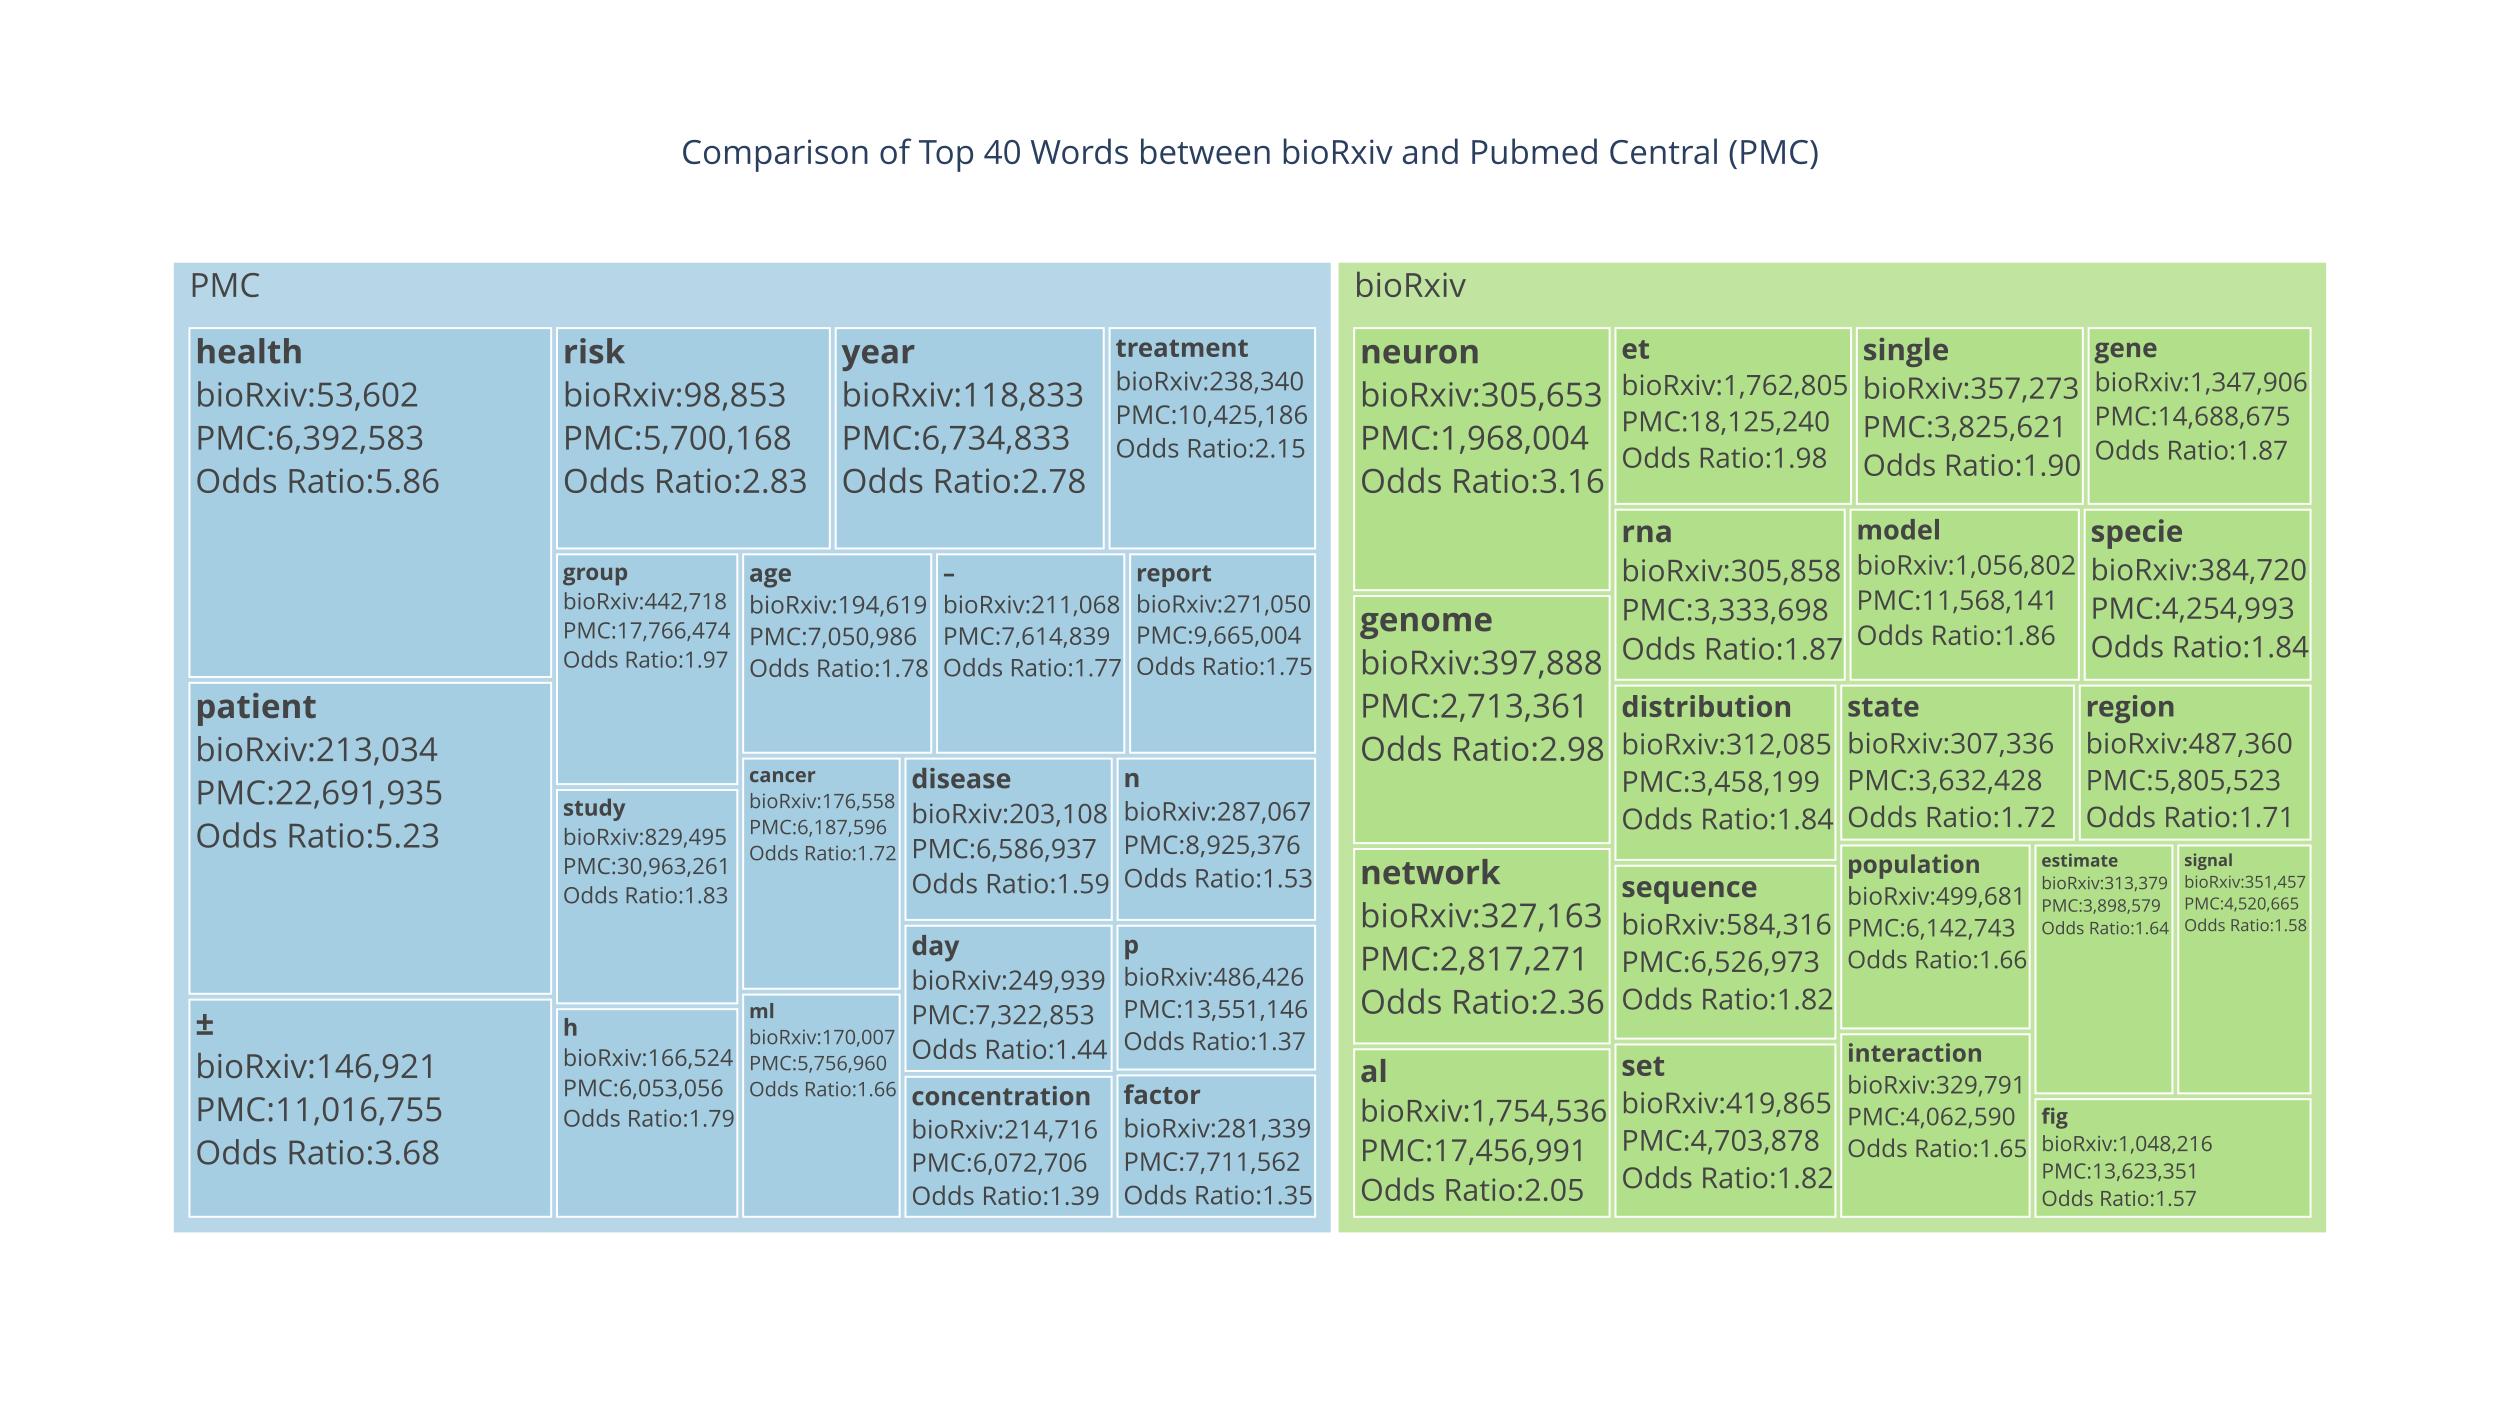
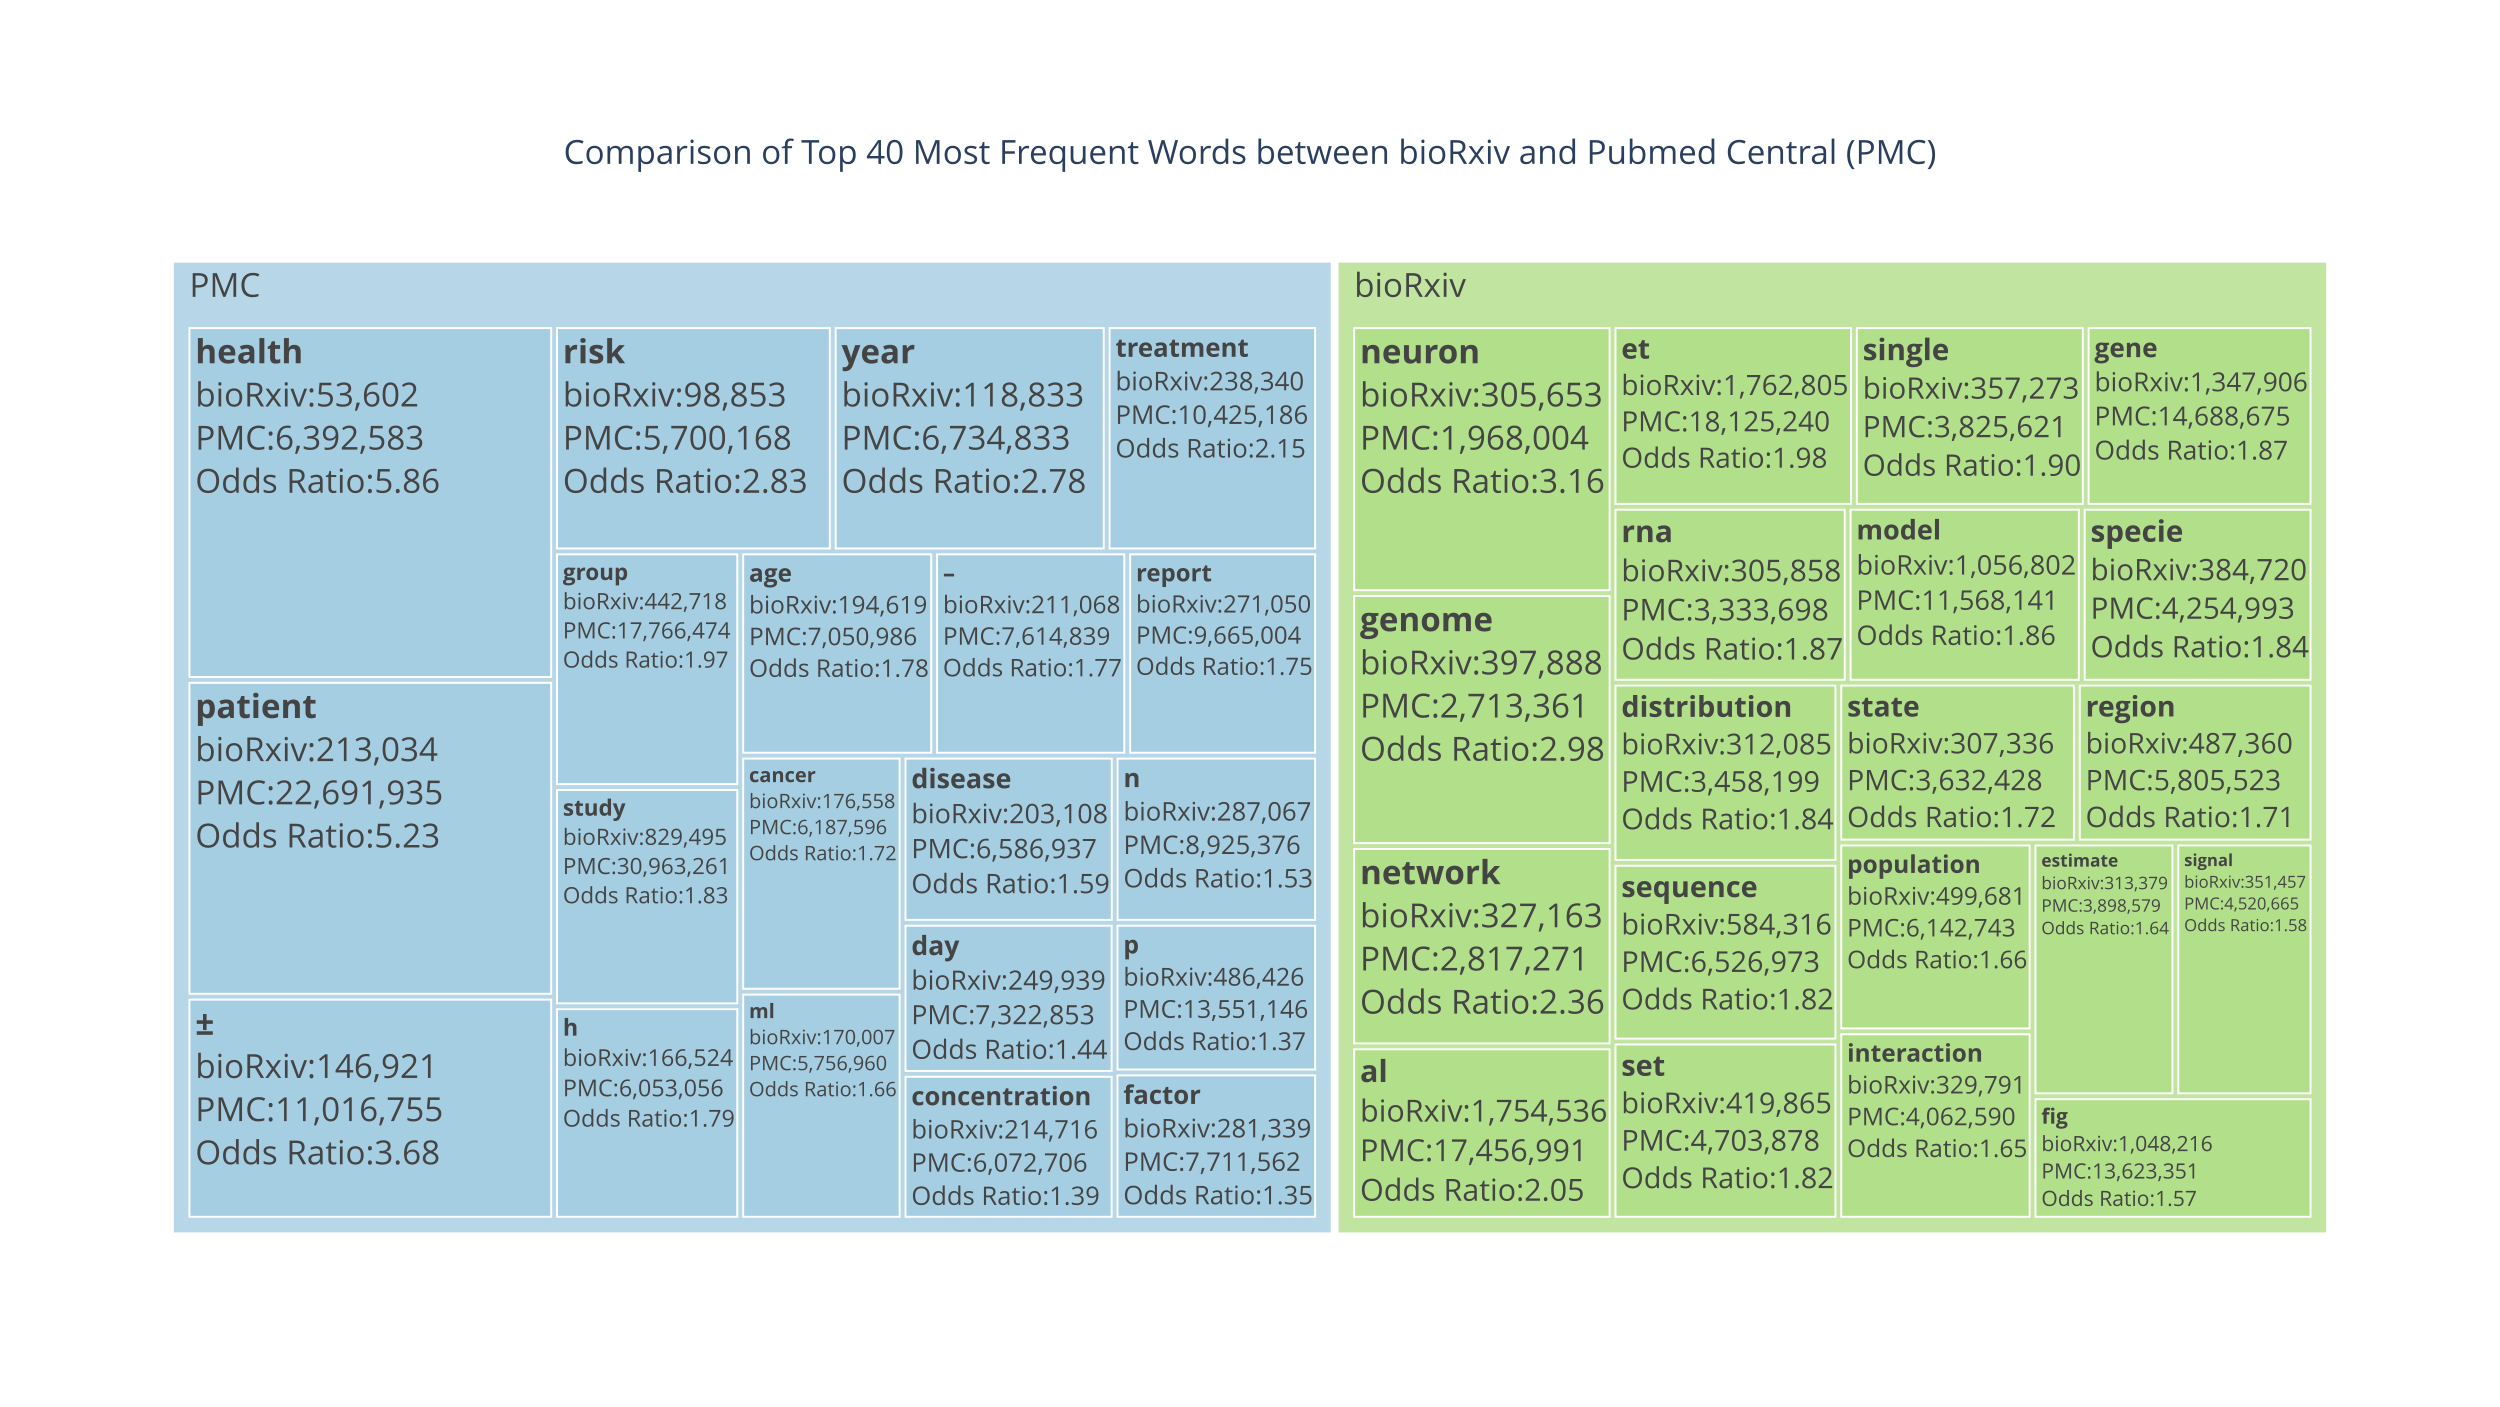
<svg xmlns="http://www.w3.org/2000/svg" class="main-svg" width="3200" height="1800" style="" viewBox="0 0 1280 720">
  <rect x="0" y="0" width="1280" height="720" style="fill: rgb(255, 255, 255); fill-opacity: 1;" />
-   <defs id="defs-ad79c1">
+   <defs id="defs-323f22">
    <g class="clips" />
    <g class="gradients" />
  </defs>
  <g class="bglayer" />
  <g class="layer-below">
    <g class="imagelayer" />
    <g class="shapelayer" />
  </g>
  <g class="cartesianlayer" />
  <g class="polarlayer" />
  <g class="ternarylayer" />
  <g class="geolayer" />
  <g class="funnelarealayer" />
  <g class="pielayer" />
  <g class="treemaplayer">
    <g class="trace treemap" style="opacity: 1;">
      <g class="slice cursor-pointer">
        <path class="surface" d="M80,100L1200,100L1200,640L80,640Z" style="pointer-events: all; stroke-width: 0; fill: rgb(0, 0, 0); fill-opacity: 0; stroke: rgb(0, 0, 0); stroke-opacity: 0; opacity: 0;" />
        <g class="slicetext">
          <text data-notex="1" class="slicetext" text-anchor="start" x="0" y="0" style="font-family: 'Open Sans', verdana, arial, sans-serif; font-size: 17px; fill: rgb(42, 63, 95); fill-opacity: 1; white-space: pre;" transform="translate(88.5,118)"> </text>
        </g>
      </g>
      <g class="slice cursor-pointer">
        <path class="surface" d="M88.5,134L681.841,134L681.841,631.5L88.5,631.5Z" style="pointer-events: all; stroke-width: 1; fill: rgb(183, 215, 232); fill-opacity: 1; stroke: rgb(255, 255, 255); stroke-opacity: 1; opacity: 1;" />
        <g class="slicetext">
          <text data-notex="1" class="slicetext" text-anchor="start" x="0" y="0" style="font-family: 'Open Sans', verdana, arial, sans-serif; font-size: 17px; fill: rgb(68, 68, 68); fill-opacity: 1; white-space: pre;" transform="translate(97,152)">PMC</text>
        </g>
      </g>
      <g class="slice cursor-pointer">
        <path class="surface" d="M684.841,134L1191.5,134L1191.5,631.5L684.841,631.5Z" style="pointer-events: all; stroke-width: 1; fill: rgb(193, 229, 160); fill-opacity: 1; stroke: rgb(255, 255, 255); stroke-opacity: 1; opacity: 1;" />
        <g class="slicetext">
          <text data-notex="1" class="slicetext" text-anchor="start" x="0" y="0" style="font-family: 'Open Sans', verdana, arial, sans-serif; font-size: 17px; fill: rgb(68, 68, 68); fill-opacity: 1; white-space: pre;" transform="translate(693.3411,152)">bioRxiv</text>
        </g>
      </g>
      <g class="slice cursor-pointer">
        <path class="surface" d="M97,168L282.189,168L282.189,346.608L97,346.608Z" style="pointer-events: all; stroke-width: 1; fill: rgb(166, 206, 227); fill-opacity: 1; stroke: rgb(255, 255, 255); stroke-opacity: 1; opacity: 1;" />
        <g class="slicetext">
          <text data-notex="1" class="slicetext" text-anchor="start" x="0" y="0" style="font-family: 'Open Sans', verdana, arial, sans-serif; font-size: 17px; fill: rgb(68, 68, 68); fill-opacity: 1; white-space: pre;" transform="translate(100,186)">
            <tspan class="line" dy="0em" x="0" y="0">
              <tspan style="font-weight:bold">health</tspan>
            </tspan>
            <tspan class="line" dy="1.3em" x="0" y="0">bioRxiv:53,602</tspan>
            <tspan class="line" dy="2.6em" x="0" y="0">PMC:6,392,583</tspan>
            <tspan class="line" dy="3.9em" x="0" y="0">Odds Ratio:5.86</tspan>
          </text>
        </g>
      </g>
      <g class="slice cursor-pointer">
        <path class="surface" d="M97,349.608L282.189,349.608L282.189,508.814L97,508.814Z" style="pointer-events: all; stroke-width: 1; fill: rgb(166, 206, 227); fill-opacity: 1; stroke: rgb(255, 255, 255); stroke-opacity: 1; opacity: 1;" />
        <g class="slicetext">
          <text data-notex="1" class="slicetext" text-anchor="start" x="0" y="0" style="font-family: 'Open Sans', verdana, arial, sans-serif; font-size: 17px; fill: rgb(68, 68, 68); fill-opacity: 1; white-space: pre;" transform="translate(100,367.6076)">
            <tspan class="line" dy="0em" x="0" y="0">
              <tspan style="font-weight:bold">patient</tspan>
            </tspan>
            <tspan class="line" dy="1.3em" x="0" y="0">bioRxiv:213,034</tspan>
            <tspan class="line" dy="2.6em" x="0" y="0">PMC:22,691,935</tspan>
            <tspan class="line" dy="3.9em" x="0" y="0">Odds Ratio:5.23</tspan>
          </text>
        </g>
      </g>
      <g class="slice cursor-pointer">
        <path class="surface" d="M97,511.814L282.189,511.814L282.189,623L97,623Z" style="pointer-events: all; stroke-width: 1; fill: rgb(166, 206, 227); fill-opacity: 1; stroke: rgb(255, 255, 255); stroke-opacity: 1; opacity: 1;" />
        <g class="slicetext">
          <text data-notex="1" class="slicetext" text-anchor="start" x="0" y="0" style="font-family: 'Open Sans', verdana, arial, sans-serif; font-size: 17px; fill: rgb(68, 68, 68); fill-opacity: 1; white-space: pre;" transform="translate(100,529.8138)">
            <tspan class="line" dy="0em" x="0" y="0">
              <tspan style="font-weight:bold">±</tspan>
            </tspan>
            <tspan class="line" dy="1.3em" x="0" y="0">bioRxiv:146,921</tspan>
            <tspan class="line" dy="2.6em" x="0" y="0">PMC:11,016,755</tspan>
            <tspan class="line" dy="3.9em" x="0" y="0">Odds Ratio:3.68</tspan>
          </text>
        </g>
      </g>
      <g class="slice cursor-pointer">
        <path class="surface" d="M285.189,168L424.871,168L424.871,280.815L285.189,280.815Z" style="pointer-events: all; stroke-width: 1; fill: rgb(166, 206, 227); fill-opacity: 1; stroke: rgb(255, 255, 255); stroke-opacity: 1; opacity: 1;" />
        <g class="slicetext">
          <text data-notex="1" class="slicetext" text-anchor="start" x="0" y="0" style="font-family: 'Open Sans', verdana, arial, sans-serif; font-size: 17px; fill: rgb(68, 68, 68); fill-opacity: 1; white-space: pre;" transform="translate(288.1891,186)">
            <tspan class="line" dy="0em" x="0" y="0">
              <tspan style="font-weight:bold">risk</tspan>
            </tspan>
            <tspan class="line" dy="1.3em" x="0" y="0">bioRxiv:98,853</tspan>
            <tspan class="line" dy="2.6em" x="0" y="0">PMC:5,700,168</tspan>
            <tspan class="line" dy="3.9em" x="0" y="0">Odds Ratio:2.83</tspan>
          </text>
        </g>
      </g>
      <g class="slice cursor-pointer">
        <path class="surface" d="M427.871,168L565.108,168L565.108,280.815L427.871,280.815Z" style="pointer-events: all; stroke-width: 1; fill: rgb(166, 206, 227); fill-opacity: 1; stroke: rgb(255, 255, 255); stroke-opacity: 1; opacity: 1;" />
        <g class="slicetext">
          <text data-notex="1" class="slicetext" text-anchor="start" x="0" y="0" style="font-family: 'Open Sans', verdana, arial, sans-serif; font-size: 17px; fill: rgb(68, 68, 68); fill-opacity: 1; white-space: pre;" transform="translate(430.8711,186)">
            <tspan class="line" dy="0em" x="0" y="0">
              <tspan style="font-weight:bold">year</tspan>
            </tspan>
            <tspan class="line" dy="1.3em" x="0" y="0">bioRxiv:118,833</tspan>
            <tspan class="line" dy="2.6em" x="0" y="0">PMC:6,734,833</tspan>
            <tspan class="line" dy="3.9em" x="0" y="0">Odds Ratio:2.78</tspan>
          </text>
        </g>
      </g>
      <g class="slice cursor-pointer">
        <path class="surface" d="M568.108,168L673.341,168L673.341,280.815L568.108,280.815Z" style="pointer-events: all; stroke-width: 1; fill: rgb(166, 206, 227); fill-opacity: 1; stroke: rgb(255, 255, 255); stroke-opacity: 1; opacity: 1;" />
        <g class="slicetext">
          <text data-notex="1" class="slicetext" text-anchor="start" x="0" y="0" style="font-family: 'Open Sans', verdana, arial, sans-serif; font-size: 17px; fill: rgb(68, 68, 68); fill-opacity: 1; white-space: pre;" transform="translate(571.1078,182.6659)scale(0.7777283)">
            <tspan class="line" dy="0em" x="0" y="0">
              <tspan style="font-weight:bold">treatment</tspan>
            </tspan>
            <tspan class="line" dy="1.3em" x="0" y="0">bioRxiv:238,340</tspan>
            <tspan class="line" dy="2.6em" x="0" y="0">PMC:10,425,186</tspan>
            <tspan class="line" dy="3.9em" x="0" y="0">Odds Ratio:2.15</tspan>
          </text>
        </g>
      </g>
      <g class="slice cursor-pointer">
        <path class="surface" d="M285.189,283.815L377.502,283.815L377.502,401.475L285.189,401.475Z" style="pointer-events: all; stroke-width: 1; fill: rgb(166, 206, 227); fill-opacity: 1; stroke: rgb(255, 255, 255); stroke-opacity: 1; opacity: 1;" />
        <g class="slicetext">
          <text data-notex="1" class="slicetext" text-anchor="start" x="0" y="0" style="font-family: 'Open Sans', verdana, arial, sans-serif; font-size: 17px; fill: rgb(68, 68, 68); fill-opacity: 1; white-space: pre;" transform="translate(288.1891,296.9622)scale(0.6764653)">
            <tspan class="line" dy="0em" x="0" y="0">
              <tspan style="font-weight:bold">group</tspan>
            </tspan>
            <tspan class="line" dy="1.3em" x="0" y="0">bioRxiv:442,718</tspan>
            <tspan class="line" dy="2.6em" x="0" y="0">PMC:17,766,474</tspan>
            <tspan class="line" dy="3.9em" x="0" y="0">Odds Ratio:1.97</tspan>
          </text>
        </g>
      </g>
      <g class="slice cursor-pointer">
        <path class="surface" d="M285.189,404.475L377.502,404.475L377.502,513.709L285.189,513.709Z" style="pointer-events: all; stroke-width: 1; fill: rgb(166, 206, 227); fill-opacity: 1; stroke: rgb(255, 255, 255); stroke-opacity: 1; opacity: 1;" />
        <g class="slicetext">
          <text data-notex="1" class="slicetext" text-anchor="start" x="0" y="0" style="font-family: 'Open Sans', verdana, arial, sans-serif; font-size: 17px; fill: rgb(68, 68, 68); fill-opacity: 1; white-space: pre;" transform="translate(288.1891,417.6222)scale(0.6764653)">
            <tspan class="line" dy="0em" x="0" y="0">
              <tspan style="font-weight:bold">study</tspan>
            </tspan>
            <tspan class="line" dy="1.3em" x="0" y="0">bioRxiv:829,495</tspan>
            <tspan class="line" dy="2.6em" x="0" y="0">PMC:30,963,261</tspan>
            <tspan class="line" dy="3.9em" x="0" y="0">Odds Ratio:1.83</tspan>
          </text>
        </g>
      </g>
      <g class="slice cursor-pointer">
        <path class="surface" d="M285.189,516.709L377.502,516.709L377.502,623L285.189,623Z" style="pointer-events: all; stroke-width: 1; fill: rgb(166, 206, 227); fill-opacity: 1; stroke: rgb(255, 255, 255); stroke-opacity: 1; opacity: 1;" />
        <g class="slicetext">
          <text data-notex="1" class="slicetext" text-anchor="start" x="0" y="0" style="font-family: 'Open Sans', verdana, arial, sans-serif; font-size: 17px; fill: rgb(68, 68, 68); fill-opacity: 1; white-space: pre;" transform="translate(288.1891,530.2467)scale(0.7025329)">
            <tspan class="line" dy="0em" x="0" y="0">
              <tspan style="font-weight:bold">h</tspan>
            </tspan>
            <tspan class="line" dy="1.3em" x="0" y="0">bioRxiv:166,524</tspan>
            <tspan class="line" dy="2.6em" x="0" y="0">PMC:6,053,056</tspan>
            <tspan class="line" dy="3.9em" x="0" y="0">Odds Ratio:1.79</tspan>
          </text>
        </g>
      </g>
      <g class="slice cursor-pointer">
        <path class="surface" d="M380.502,283.815L476.776,283.815L476.776,385.399L380.502,385.399Z" style="pointer-events: all; stroke-width: 1; fill: rgb(166, 206, 227); fill-opacity: 1; stroke: rgb(255, 255, 255); stroke-opacity: 1; opacity: 1;" />
        <g class="slicetext">
          <text data-notex="1" class="slicetext" text-anchor="start" x="0" y="0" style="font-family: 'Open Sans', verdana, arial, sans-serif; font-size: 17px; fill: rgb(68, 68, 68); fill-opacity: 1; white-space: pre;" transform="translate(383.5018,297.8369)scale(0.7347782)">
            <tspan class="line" dy="0em" x="0" y="0">
              <tspan style="font-weight:bold">age</tspan>
            </tspan>
            <tspan class="line" dy="1.3em" x="0" y="0">bioRxiv:194,619</tspan>
            <tspan class="line" dy="2.6em" x="0" y="0">PMC:7,050,986</tspan>
            <tspan class="line" dy="3.9em" x="0" y="0">Odds Ratio:1.78</tspan>
          </text>
        </g>
      </g>
      <g class="slice cursor-pointer">
        <path class="surface" d="M479.776,283.815L575.634,283.815L575.634,385.399L479.776,385.399Z" style="pointer-events: all; stroke-width: 1; fill: rgb(166, 206, 227); fill-opacity: 1; stroke: rgb(255, 255, 255); stroke-opacity: 1; opacity: 1;" />
        <g class="slicetext">
          <text data-notex="1" class="slicetext" text-anchor="start" x="0" y="0" style="font-family: 'Open Sans', verdana, arial, sans-serif; font-size: 17px; fill: rgb(68, 68, 68); fill-opacity: 1; white-space: pre;" transform="translate(482.7762,297.786)scale(0.7313877)">
            <tspan class="line" dy="0em" x="0" y="0">
              <tspan style="font-weight:bold">–</tspan>
            </tspan>
            <tspan class="line" dy="1.3em" x="0" y="0">bioRxiv:211,068</tspan>
            <tspan class="line" dy="2.6em" x="0" y="0">PMC:7,614,839</tspan>
            <tspan class="line" dy="3.9em" x="0" y="0">Odds Ratio:1.77</tspan>
          </text>
        </g>
      </g>
      <g class="slice cursor-pointer">
        <path class="surface" d="M578.634,283.815L673.341,283.815L673.341,385.399L578.634,385.399Z" style="pointer-events: all; stroke-width: 1; fill: rgb(166, 206, 227); fill-opacity: 1; stroke: rgb(255, 255, 255); stroke-opacity: 1; opacity: 1;" />
        <g class="slicetext">
          <text data-notex="1" class="slicetext" text-anchor="start" x="0" y="0" style="font-family: 'Open Sans', verdana, arial, sans-serif; font-size: 17px; fill: rgb(68, 68, 68); fill-opacity: 1; white-space: pre;" transform="translate(581.6341,297.6455)scale(0.7220209)">
            <tspan class="line" dy="0em" x="0" y="0">
              <tspan style="font-weight:bold">report</tspan>
            </tspan>
            <tspan class="line" dy="1.3em" x="0" y="0">bioRxiv:271,050</tspan>
            <tspan class="line" dy="2.6em" x="0" y="0">PMC:9,665,004</tspan>
            <tspan class="line" dy="3.9em" x="0" y="0">Odds Ratio:1.75</tspan>
          </text>
        </g>
      </g>
      <g class="slice cursor-pointer">
        <path class="surface" d="M380.502,388.399L460.614,388.399L460.614,506.239L380.502,506.239Z" style="pointer-events: all; stroke-width: 1; fill: rgb(166, 206, 227); fill-opacity: 1; stroke: rgb(255, 255, 255); stroke-opacity: 1; opacity: 1;" />
        <g class="slicetext">
          <text data-notex="1" class="slicetext" text-anchor="start" x="0" y="0" style="font-family: 'Open Sans', verdana, arial, sans-serif; font-size: 17px; fill: rgb(68, 68, 68); fill-opacity: 1; white-space: pre;" transform="translate(383.5018,400.4479)scale(0.6032295)">
            <tspan class="line" dy="0em" x="0" y="0">
              <tspan style="font-weight:bold">cancer</tspan>
            </tspan>
            <tspan class="line" dy="1.3em" x="0" y="0">bioRxiv:176,558</tspan>
            <tspan class="line" dy="2.6em" x="0" y="0">PMC:6,187,596</tspan>
            <tspan class="line" dy="3.9em" x="0" y="0">Odds Ratio:1.72</tspan>
          </text>
        </g>
      </g>
      <g class="slice cursor-pointer">
        <path class="surface" d="M380.502,509.239L460.614,509.239L460.614,623L380.502,623Z" style="pointer-events: all; stroke-width: 1; fill: rgb(166, 206, 227); fill-opacity: 1; stroke: rgb(255, 255, 255); stroke-opacity: 1; opacity: 1;" />
        <g class="slicetext">
          <text data-notex="1" class="slicetext" text-anchor="start" x="0" y="0" style="font-family: 'Open Sans', verdana, arial, sans-serif; font-size: 17px; fill: rgb(68, 68, 68); fill-opacity: 1; white-space: pre;" transform="translate(383.5018,521.287)scale(0.6032295)">
            <tspan class="line" dy="0em" x="0" y="0">
              <tspan style="font-weight:bold">ml</tspan>
            </tspan>
            <tspan class="line" dy="1.3em" x="0" y="0">bioRxiv:170,007</tspan>
            <tspan class="line" dy="2.6em" x="0" y="0">PMC:5,756,960</tspan>
            <tspan class="line" dy="3.9em" x="0" y="0">Odds Ratio:1.66</tspan>
          </text>
        </g>
      </g>
      <g class="slice cursor-pointer">
        <path class="surface" d="M463.614,388.399L569.22,388.399L569.22,470.974L463.614,470.974Z" style="pointer-events: all; stroke-width: 1; fill: rgb(166, 206, 227); fill-opacity: 1; stroke: rgb(255, 255, 255); stroke-opacity: 1; opacity: 1;" />
        <g class="slicetext">
          <text data-notex="1" class="slicetext" text-anchor="start" x="0" y="0" style="font-family: 'Open Sans', verdana, arial, sans-serif; font-size: 17px; fill: rgb(68, 68, 68); fill-opacity: 1; white-space: pre;" transform="translate(466.6142,403.5604)scale(0.8107283)">
            <tspan class="line" dy="0em" x="0" y="0">
              <tspan style="font-weight:bold">disease</tspan>
            </tspan>
            <tspan class="line" dy="1.3em" x="0" y="0">bioRxiv:203,108</tspan>
            <tspan class="line" dy="2.6em" x="0" y="0">PMC:6,586,937</tspan>
            <tspan class="line" dy="3.9em" x="0" y="0">Odds Ratio:1.59</tspan>
          </text>
        </g>
      </g>
      <g class="slice cursor-pointer">
        <path class="surface" d="M572.22,388.399L673.341,388.399L673.341,470.974L572.22,470.974Z" style="pointer-events: all; stroke-width: 1; fill: rgb(166, 206, 227); fill-opacity: 1; stroke: rgb(255, 255, 255); stroke-opacity: 1; opacity: 1;" />
        <g class="slicetext">
          <text data-notex="1" class="slicetext" text-anchor="start" x="0" y="0" style="font-family: 'Open Sans', verdana, arial, sans-serif; font-size: 17px; fill: rgb(68, 68, 68); fill-opacity: 1; white-space: pre;" transform="translate(575.2198,403.0129)scale(0.7742289)">
            <tspan class="line" dy="0em" x="0" y="0">
              <tspan style="font-weight:bold">n</tspan>
            </tspan>
            <tspan class="line" dy="1.3em" x="0" y="0">bioRxiv:287,067</tspan>
            <tspan class="line" dy="2.6em" x="0" y="0">PMC:8,925,376</tspan>
            <tspan class="line" dy="3.9em" x="0" y="0">Odds Ratio:1.53</tspan>
          </text>
        </g>
      </g>
      <g class="slice cursor-pointer">
        <path class="surface" d="M463.614,473.974L569.157,473.974L569.157,548.328L463.614,548.328Z" style="pointer-events: all; stroke-width: 1; fill: rgb(166, 206, 227); fill-opacity: 1; stroke: rgb(255, 255, 255); stroke-opacity: 1; opacity: 1;" />
        <g class="slicetext">
          <text data-notex="1" class="slicetext" text-anchor="start" x="0" y="0" style="font-family: 'Open Sans', verdana, arial, sans-serif; font-size: 17px; fill: rgb(68, 68, 68); fill-opacity: 1; white-space: pre;" transform="translate(466.6142,488.9922)scale(0.8012241)">
            <tspan class="line" dy="0em" x="0" y="0">
              <tspan style="font-weight:bold">day</tspan>
            </tspan>
            <tspan class="line" dy="1.3em" x="0" y="0">bioRxiv:249,939</tspan>
            <tspan class="line" dy="2.6em" x="0" y="0">PMC:7,322,853</tspan>
            <tspan class="line" dy="3.9em" x="0" y="0">Odds Ratio:1.44</tspan>
          </text>
        </g>
      </g>
      <g class="slice cursor-pointer">
        <path class="surface" d="M463.614,551.328L569.157,551.328L569.157,623L463.614,623Z" style="pointer-events: all; stroke-width: 1; fill: rgb(166, 206, 227); fill-opacity: 1; stroke: rgb(255, 255, 255); stroke-opacity: 1; opacity: 1;" />
        <g class="slicetext">
          <text data-notex="1" class="slicetext" text-anchor="start" x="0" y="0" style="font-family: 'Open Sans', verdana, arial, sans-serif; font-size: 17px; fill: rgb(68, 68, 68); fill-opacity: 1; white-space: pre;" transform="translate(466.6142,565.8749)scale(0.769779)">
            <tspan class="line" dy="0em" x="0" y="0">
              <tspan style="font-weight:bold">concentration</tspan>
            </tspan>
            <tspan class="line" dy="1.3em" x="0" y="0">bioRxiv:214,716</tspan>
            <tspan class="line" dy="2.6em" x="0" y="0">PMC:6,072,706</tspan>
            <tspan class="line" dy="3.9em" x="0" y="0">Odds Ratio:1.39</tspan>
          </text>
        </g>
      </g>
      <g class="slice cursor-pointer">
        <path class="surface" d="M572.157,473.974L673.341,473.974L673.341,547.604L572.157,547.604Z" style="pointer-events: all; stroke-width: 1; fill: rgb(166, 206, 227); fill-opacity: 1; stroke: rgb(255, 255, 255); stroke-opacity: 1; opacity: 1;" />
        <g class="slicetext">
          <text data-notex="1" class="slicetext" text-anchor="start" x="0" y="0" style="font-family: 'Open Sans', verdana, arial, sans-serif; font-size: 17px; fill: rgb(68, 68, 68); fill-opacity: 1; white-space: pre;" transform="translate(575.1569,488.1637)scale(0.7459939)">
            <tspan class="line" dy="0em" x="0" y="0">
              <tspan style="font-weight:bold">p</tspan>
            </tspan>
            <tspan class="line" dy="1.3em" x="0" y="0">bioRxiv:486,426</tspan>
            <tspan class="line" dy="2.6em" x="0" y="0">PMC:13,551,146</tspan>
            <tspan class="line" dy="3.9em" x="0" y="0">Odds Ratio:1.37</tspan>
          </text>
        </g>
      </g>
      <g class="slice cursor-pointer">
        <path class="surface" d="M572.157,550.604L673.341,550.604L673.341,623L572.157,623Z" style="pointer-events: all; stroke-width: 1; fill: rgb(166, 206, 227); fill-opacity: 1; stroke: rgb(255, 255, 255); stroke-opacity: 1; opacity: 1;" />
        <g class="slicetext">
          <text data-notex="1" class="slicetext" text-anchor="start" x="0" y="0" style="font-family: 'Open Sans', verdana, arial, sans-serif; font-size: 17px; fill: rgb(68, 68, 68); fill-opacity: 1; white-space: pre;" transform="translate(575.1569,565.2247)scale(0.7747407)">
            <tspan class="line" dy="0em" x="0" y="0">
              <tspan style="font-weight:bold">factor</tspan>
            </tspan>
            <tspan class="line" dy="1.3em" x="0" y="0">bioRxiv:281,339</tspan>
            <tspan class="line" dy="2.6em" x="0" y="0">PMC:7,711,562</tspan>
            <tspan class="line" dy="3.9em" x="0" y="0">Odds Ratio:1.35</tspan>
          </text>
        </g>
      </g>
      <g class="slice cursor-pointer">
        <path class="surface" d="M693.341,168L824.125,168L824.125,302.167L693.341,302.167Z" style="pointer-events: all; stroke-width: 1; fill: rgb(178, 223, 138); fill-opacity: 1; stroke: rgb(255, 255, 255); stroke-opacity: 1; opacity: 1;" />
        <g class="slicetext">
          <text data-notex="1" class="slicetext" text-anchor="start" x="0" y="0" style="font-family: 'Open Sans', verdana, arial, sans-serif; font-size: 17px; fill: rgb(68, 68, 68); fill-opacity: 1; white-space: pre;" transform="translate(696.3411,186)">
            <tspan class="line" dy="0em" x="0" y="0">
              <tspan style="font-weight:bold">neuron</tspan>
            </tspan>
            <tspan class="line" dy="1.3em" x="0" y="0">bioRxiv:305,653</tspan>
            <tspan class="line" dy="2.6em" x="0" y="0">PMC:1,968,004</tspan>
            <tspan class="line" dy="3.9em" x="0" y="0">Odds Ratio:3.16</tspan>
          </text>
        </g>
      </g>
      <g class="slice cursor-pointer">
        <path class="surface" d="M693.341,305.167L824.125,305.167L824.125,431.675L693.341,431.675Z" style="pointer-events: all; stroke-width: 1; fill: rgb(178, 223, 138); fill-opacity: 1; stroke: rgb(255, 255, 255); stroke-opacity: 1; opacity: 1;" />
        <g class="slicetext">
          <text data-notex="1" class="slicetext" text-anchor="start" x="0" y="0" style="font-family: 'Open Sans', verdana, arial, sans-serif; font-size: 17px; fill: rgb(68, 68, 68); fill-opacity: 1; white-space: pre;" transform="translate(696.3411,323.1666)">
            <tspan class="line" dy="0em" x="0" y="0">
              <tspan style="font-weight:bold">genome</tspan>
            </tspan>
            <tspan class="line" dy="1.3em" x="0" y="0">bioRxiv:397,888</tspan>
            <tspan class="line" dy="2.6em" x="0" y="0">PMC:2,713,361</tspan>
            <tspan class="line" dy="3.9em" x="0" y="0">Odds Ratio:2.98</tspan>
          </text>
        </g>
      </g>
      <g class="slice cursor-pointer">
        <path class="surface" d="M693.341,434.675L824.125,434.675L824.125,534.236L693.341,534.236Z" style="pointer-events: all; stroke-width: 1; fill: rgb(178, 223, 138); fill-opacity: 1; stroke: rgb(255, 255, 255); stroke-opacity: 1; opacity: 1;" />
        <g class="slicetext">
          <text data-notex="1" class="slicetext" text-anchor="start" x="0" y="0" style="font-family: 'Open Sans', verdana, arial, sans-serif; font-size: 17px; fill: rgb(68, 68, 68); fill-opacity: 1; white-space: pre;" transform="translate(696.3411,452.6751)">
            <tspan class="line" dy="0em" x="0" y="0">
              <tspan style="font-weight:bold">network</tspan>
            </tspan>
            <tspan class="line" dy="1.3em" x="0" y="0">bioRxiv:327,163</tspan>
            <tspan class="line" dy="2.6em" x="0" y="0">PMC:2,817,271</tspan>
            <tspan class="line" dy="3.9em" x="0" y="0">Odds Ratio:2.36</tspan>
          </text>
        </g>
      </g>
      <g class="slice cursor-pointer">
        <path class="surface" d="M693.341,537.236L824.125,537.236L824.125,623L693.341,623Z" style="pointer-events: all; stroke-width: 1; fill: rgb(178, 223, 138); fill-opacity: 1; stroke: rgb(255, 255, 255); stroke-opacity: 1; opacity: 1;" />
        <g class="slicetext">
          <text data-notex="1" class="slicetext" text-anchor="start" x="0" y="0" style="font-family: 'Open Sans', verdana, arial, sans-serif; font-size: 17px; fill: rgb(68, 68, 68); fill-opacity: 1; white-space: pre;" transform="translate(696.3411,553.9893)scale(0.9168955)">
            <tspan class="line" dy="0em" x="0" y="0">
              <tspan style="font-weight:bold">al</tspan>
            </tspan>
            <tspan class="line" dy="1.3em" x="0" y="0">bioRxiv:1,754,536</tspan>
            <tspan class="line" dy="2.6em" x="0" y="0">PMC:17,456,991</tspan>
            <tspan class="line" dy="3.9em" x="0" y="0">Odds Ratio:2.05</tspan>
          </text>
        </g>
      </g>
      <g class="slice cursor-pointer">
        <path class="surface" d="M827.125,168L947.714,168L947.714,257.979L827.125,257.979Z" style="pointer-events: all; stroke-width: 1; fill: rgb(178, 223, 138); fill-opacity: 1; stroke: rgb(255, 255, 255); stroke-opacity: 1; opacity: 1;" />
        <g class="slicetext">
          <text data-notex="1" class="slicetext" text-anchor="start" x="0" y="0" style="font-family: 'Open Sans', verdana, arial, sans-serif; font-size: 17px; fill: rgb(68, 68, 68); fill-opacity: 1; white-space: pre;" transform="translate(830.1248,183.6298)scale(0.8419888)">
            <tspan class="line" dy="0em" x="0" y="0">
              <tspan style="font-weight:bold">et</tspan>
            </tspan>
            <tspan class="line" dy="1.3em" x="0" y="0">bioRxiv:1,762,805</tspan>
            <tspan class="line" dy="2.6em" x="0" y="0">PMC:18,125,240</tspan>
            <tspan class="line" dy="3.9em" x="0" y="0">Odds Ratio:1.98</tspan>
          </text>
        </g>
      </g>
      <g class="slice cursor-pointer">
        <path class="surface" d="M950.714,168L1066.389,168L1066.389,257.979L950.714,257.979Z" style="pointer-events: all; stroke-width: 1; fill: rgb(178, 223, 138); fill-opacity: 1; stroke: rgb(255, 255, 255); stroke-opacity: 1; opacity: 1;" />
        <g class="slicetext">
          <text data-notex="1" class="slicetext" text-anchor="start" x="0" y="0" style="font-family: 'Open Sans', verdana, arial, sans-serif; font-size: 17px; fill: rgb(68, 68, 68); fill-opacity: 1; white-space: pre;" transform="translate(953.7143,184.3903)scale(0.8926888)">
            <tspan class="line" dy="0em" x="0" y="0">
              <tspan style="font-weight:bold">single</tspan>
            </tspan>
            <tspan class="line" dy="1.3em" x="0" y="0">bioRxiv:357,273</tspan>
            <tspan class="line" dy="2.6em" x="0" y="0">PMC:3,825,621</tspan>
            <tspan class="line" dy="3.9em" x="0" y="0">Odds Ratio:1.90</tspan>
          </text>
        </g>
      </g>
      <g class="slice cursor-pointer">
        <path class="surface" d="M1069.389,168L1183,168L1183,257.979L1069.389,257.979Z" style="pointer-events: all; stroke-width: 1; fill: rgb(178, 223, 138); fill-opacity: 1; stroke: rgb(255, 255, 255); stroke-opacity: 1; opacity: 1;" />
        <g class="slicetext">
          <text data-notex="1" class="slicetext" text-anchor="start" x="0" y="0" style="font-family: 'Open Sans', verdana, arial, sans-serif; font-size: 17px; fill: rgb(68, 68, 68); fill-opacity: 1; white-space: pre;" transform="translate(1072.389,182.8606)scale(0.790709)">
            <tspan class="line" dy="0em" x="0" y="0">
              <tspan style="font-weight:bold">gene</tspan>
            </tspan>
            <tspan class="line" dy="1.3em" x="0" y="0">bioRxiv:1,347,906</tspan>
            <tspan class="line" dy="2.6em" x="0" y="0">PMC:14,688,675</tspan>
            <tspan class="line" dy="3.9em" x="0" y="0">Odds Ratio:1.87</tspan>
          </text>
        </g>
      </g>
      <g class="slice cursor-pointer">
        <path class="surface" d="M827.125,260.979L944.504,260.979L944.504,348.031L827.125,348.031Z" style="pointer-events: all; stroke-width: 1; fill: rgb(178, 223, 138); fill-opacity: 1; stroke: rgb(255, 255, 255); stroke-opacity: 1; opacity: 1;" />
        <g class="slicetext">
          <text data-notex="1" class="slicetext" text-anchor="start" x="0" y="0" style="font-family: 'Open Sans', verdana, arial, sans-serif; font-size: 17px; fill: rgb(68, 68, 68); fill-opacity: 1; white-space: pre;" transform="translate(830.1248,277.5779)scale(0.9065584)">
            <tspan class="line" dy="0em" x="0" y="0">
              <tspan style="font-weight:bold">rna</tspan>
            </tspan>
            <tspan class="line" dy="1.3em" x="0" y="0">bioRxiv:305,858</tspan>
            <tspan class="line" dy="2.6em" x="0" y="0">PMC:3,333,698</tspan>
            <tspan class="line" dy="3.9em" x="0" y="0">Odds Ratio:1.87</tspan>
          </text>
        </g>
      </g>
      <g class="slice cursor-pointer">
        <path class="surface" d="M947.504,260.979L1064.368,260.979L1064.368,348.031L947.504,348.031Z" style="pointer-events: all; stroke-width: 1; fill: rgb(178, 223, 138); fill-opacity: 1; stroke: rgb(255, 255, 255); stroke-opacity: 1; opacity: 1;" />
        <g class="slicetext">
          <text data-notex="1" class="slicetext" text-anchor="start" x="0" y="0" style="font-family: 'Open Sans', verdana, arial, sans-serif; font-size: 17px; fill: rgb(68, 68, 68); fill-opacity: 1; white-space: pre;" transform="translate(950.504,276.1987)scale(0.8146113)">
            <tspan class="line" dy="0em" x="0" y="0">
              <tspan style="font-weight:bold">model</tspan>
            </tspan>
            <tspan class="line" dy="1.3em" x="0" y="0">bioRxiv:1,056,802</tspan>
            <tspan class="line" dy="2.6em" x="0" y="0">PMC:11,568,141</tspan>
            <tspan class="line" dy="3.9em" x="0" y="0">Odds Ratio:1.86</tspan>
          </text>
        </g>
      </g>
      <g class="slice cursor-pointer">
        <path class="surface" d="M1067.368,260.979L1183,260.979L1183,348.031L1067.368,348.031Z" style="pointer-events: all; stroke-width: 1; fill: rgb(178, 223, 138); fill-opacity: 1; stroke: rgb(255, 255, 255); stroke-opacity: 1; opacity: 1;" />
        <g class="slicetext">
          <text data-notex="1" class="slicetext" text-anchor="start" x="0" y="0" style="font-family: 'Open Sans', verdana, arial, sans-serif; font-size: 17px; fill: rgb(68, 68, 68); fill-opacity: 1; white-space: pre;" transform="translate(1070.368,277.3646)scale(0.8923409)">
            <tspan class="line" dy="0em" x="0" y="0">
              <tspan style="font-weight:bold">specie</tspan>
            </tspan>
            <tspan class="line" dy="1.3em" x="0" y="0">bioRxiv:384,720</tspan>
            <tspan class="line" dy="2.6em" x="0" y="0">PMC:4,254,993</tspan>
            <tspan class="line" dy="3.9em" x="0" y="0">Odds Ratio:1.84</tspan>
          </text>
        </g>
      </g>
      <g class="slice cursor-pointer">
        <path class="surface" d="M827.125,351.031L939.726,351.031L939.726,440.269L827.125,440.269Z" style="pointer-events: all; stroke-width: 1; fill: rgb(178, 223, 138); fill-opacity: 1; stroke: rgb(255, 255, 255); stroke-opacity: 1; opacity: 1;" />
        <g class="slicetext">
          <text data-notex="1" class="slicetext" text-anchor="start" x="0" y="0" style="font-family: 'Open Sans', verdana, arial, sans-serif; font-size: 17px; fill: rgb(68, 68, 68); fill-opacity: 1; white-space: pre;" transform="translate(830.1248,367.046)scale(0.8676672)">
            <tspan class="line" dy="0em" x="0" y="0">
              <tspan style="font-weight:bold">distribution</tspan>
            </tspan>
            <tspan class="line" dy="1.3em" x="0" y="0">bioRxiv:312,085</tspan>
            <tspan class="line" dy="2.6em" x="0" y="0">PMC:3,458,199</tspan>
            <tspan class="line" dy="3.9em" x="0" y="0">Odds Ratio:1.84</tspan>
          </text>
        </g>
      </g>
      <g class="slice cursor-pointer">
        <path class="surface" d="M827.125,443.269L939.726,443.269L939.726,531.769L827.125,531.769Z" style="pointer-events: all; stroke-width: 1; fill: rgb(178, 223, 138); fill-opacity: 1; stroke: rgb(255, 255, 255); stroke-opacity: 1; opacity: 1;" />
        <g class="slicetext">
          <text data-notex="1" class="slicetext" text-anchor="start" x="0" y="0" style="font-family: 'Open Sans', verdana, arial, sans-serif; font-size: 17px; fill: rgb(68, 68, 68); fill-opacity: 1; white-space: pre;" transform="translate(830.1248,459.2841)scale(0.8676672)">
            <tspan class="line" dy="0em" x="0" y="0">
              <tspan style="font-weight:bold">sequence</tspan>
            </tspan>
            <tspan class="line" dy="1.3em" x="0" y="0">bioRxiv:584,316</tspan>
            <tspan class="line" dy="2.6em" x="0" y="0">PMC:6,526,973</tspan>
            <tspan class="line" dy="3.9em" x="0" y="0">Odds Ratio:1.82</tspan>
          </text>
        </g>
      </g>
      <g class="slice cursor-pointer">
        <path class="surface" d="M827.125,534.769L939.726,534.769L939.726,623L827.125,623Z" style="pointer-events: all; stroke-width: 1; fill: rgb(178, 223, 138); fill-opacity: 1; stroke: rgb(255, 255, 255); stroke-opacity: 1; opacity: 1;" />
        <g class="slicetext">
          <text data-notex="1" class="slicetext" text-anchor="start" x="0" y="0" style="font-family: 'Open Sans', verdana, arial, sans-serif; font-size: 17px; fill: rgb(68, 68, 68); fill-opacity: 1; white-space: pre;" transform="translate(830.1248,550.7844)scale(0.8676672)">
            <tspan class="line" dy="0em" x="0" y="0">
              <tspan style="font-weight:bold">set</tspan>
            </tspan>
            <tspan class="line" dy="1.3em" x="0" y="0">bioRxiv:419,865</tspan>
            <tspan class="line" dy="2.6em" x="0" y="0">PMC:4,703,878</tspan>
            <tspan class="line" dy="3.9em" x="0" y="0">Odds Ratio:1.82</tspan>
          </text>
        </g>
      </g>
      <g class="slice cursor-pointer">
        <path class="surface" d="M942.726,351.031L1061.84,351.031L1061.84,429.896L942.726,429.896Z" style="pointer-events: all; stroke-width: 1; fill: rgb(178, 223, 138); fill-opacity: 1; stroke: rgb(255, 255, 255); stroke-opacity: 1; opacity: 1;" />
        <g class="slicetext">
          <text data-notex="1" class="slicetext" text-anchor="start" x="0" y="0" style="font-family: 'Open Sans', verdana, arial, sans-serif; font-size: 17px; fill: rgb(68, 68, 68); fill-opacity: 1; white-space: pre;" transform="translate(945.7259,366.8425)scale(0.8540963)">
            <tspan class="line" dy="0em" x="0" y="0">
              <tspan style="font-weight:bold">state</tspan>
            </tspan>
            <tspan class="line" dy="1.3em" x="0" y="0">bioRxiv:307,336</tspan>
            <tspan class="line" dy="2.6em" x="0" y="0">PMC:3,632,428</tspan>
            <tspan class="line" dy="3.9em" x="0" y="0">Odds Ratio:1.72</tspan>
          </text>
        </g>
      </g>
      <g class="slice cursor-pointer">
        <path class="surface" d="M1064.84,351.031L1183,351.031L1183,429.896L1064.84,429.896Z" style="pointer-events: all; stroke-width: 1; fill: rgb(178, 223, 138); fill-opacity: 1; stroke: rgb(255, 255, 255); stroke-opacity: 1; opacity: 1;" />
        <g class="slicetext">
          <text data-notex="1" class="slicetext" text-anchor="start" x="0" y="0" style="font-family: 'Open Sans', verdana, arial, sans-serif; font-size: 17px; fill: rgb(68, 68, 68); fill-opacity: 1; white-space: pre;" transform="translate(1067.84,366.8425)scale(0.8540963)">
            <tspan class="line" dy="0em" x="0" y="0">
              <tspan style="font-weight:bold">region</tspan>
            </tspan>
            <tspan class="line" dy="1.3em" x="0" y="0">bioRxiv:487,360</tspan>
            <tspan class="line" dy="2.6em" x="0" y="0">PMC:5,805,523</tspan>
            <tspan class="line" dy="3.9em" x="0" y="0">Odds Ratio:1.71</tspan>
          </text>
        </g>
      </g>
      <g class="slice cursor-pointer">
        <path class="surface" d="M942.726,432.896L1039.168,432.896L1039.168,526.547L942.726,526.547Z" style="pointer-events: all; stroke-width: 1; fill: rgb(178, 223, 138); fill-opacity: 1; stroke: rgb(255, 255, 255); stroke-opacity: 1; opacity: 1;" />
        <g class="slicetext">
          <text data-notex="1" class="slicetext" text-anchor="start" x="0" y="0" style="font-family: 'Open Sans', verdana, arial, sans-serif; font-size: 17px; fill: rgb(68, 68, 68); fill-opacity: 1; white-space: pre;" transform="translate(945.7259,446.9383)scale(0.7361448)">
            <tspan class="line" dy="0em" x="0" y="0">
              <tspan style="font-weight:bold">population</tspan>
            </tspan>
            <tspan class="line" dy="1.3em" x="0" y="0">bioRxiv:499,681</tspan>
            <tspan class="line" dy="2.6em" x="0" y="0">PMC:6,142,743</tspan>
            <tspan class="line" dy="3.9em" x="0" y="0">Odds Ratio:1.66</tspan>
          </text>
        </g>
      </g>
      <g class="slice cursor-pointer">
        <path class="surface" d="M942.726,529.547L1039.168,529.547L1039.168,623L942.726,623Z" style="pointer-events: all; stroke-width: 1; fill: rgb(178, 223, 138); fill-opacity: 1; stroke: rgb(255, 255, 255); stroke-opacity: 1; opacity: 1;" />
        <g class="slicetext">
          <text data-notex="1" class="slicetext" text-anchor="start" x="0" y="0" style="font-family: 'Open Sans', verdana, arial, sans-serif; font-size: 17px; fill: rgb(68, 68, 68); fill-opacity: 1; white-space: pre;" transform="translate(945.7259,543.5896)scale(0.7361448)">
            <tspan class="line" dy="0em" x="0" y="0">
              <tspan style="font-weight:bold">interaction</tspan>
            </tspan>
            <tspan class="line" dy="1.3em" x="0" y="0">bioRxiv:329,791</tspan>
            <tspan class="line" dy="2.6em" x="0" y="0">PMC:4,062,590</tspan>
            <tspan class="line" dy="3.9em" x="0" y="0">Odds Ratio:1.65</tspan>
          </text>
        </g>
      </g>
      <g class="slice cursor-pointer">
        <path class="surface" d="M1042.168,432.896L1112.284,432.896L1112.284,559.794L1042.168,559.794Z" style="pointer-events: all; stroke-width: 1; fill: rgb(178, 223, 138); fill-opacity: 1; stroke: rgb(255, 255, 255); stroke-opacity: 1; opacity: 1;" />
        <g class="slicetext">
          <text data-notex="1" class="slicetext" text-anchor="start" x="0" y="0" style="font-family: 'Open Sans', verdana, arial, sans-serif; font-size: 17px; fill: rgb(68, 68, 68); fill-opacity: 1; white-space: pre;" transform="translate(1045.168,443.7241)scale(0.5218635)">
            <tspan class="line" dy="0em" x="0" y="0">
              <tspan style="font-weight:bold">estimate</tspan>
            </tspan>
            <tspan class="line" dy="1.3em" x="0" y="0">bioRxiv:313,379</tspan>
            <tspan class="line" dy="2.6em" x="0" y="0">PMC:3,898,579</tspan>
            <tspan class="line" dy="3.9em" x="0" y="0">Odds Ratio:1.64</tspan>
          </text>
        </g>
      </g>
      <g class="slice cursor-pointer">
        <path class="surface" d="M1115.284,432.896L1183,432.896L1183,559.794L1115.284,559.794Z" style="pointer-events: all; stroke-width: 1; fill: rgb(178, 223, 138); fill-opacity: 1; stroke: rgb(255, 255, 255); stroke-opacity: 1; opacity: 1;" />
        <g class="slicetext">
          <text data-notex="1" class="slicetext" text-anchor="start" x="0" y="0" style="font-family: 'Open Sans', verdana, arial, sans-serif; font-size: 17px; fill: rgb(68, 68, 68); fill-opacity: 1; white-space: pre;" transform="translate(1118.284,443.4311)scale(0.5023302)">
            <tspan class="line" dy="0em" x="0" y="0">
              <tspan style="font-weight:bold">signal</tspan>
            </tspan>
            <tspan class="line" dy="1.3em" x="0" y="0">bioRxiv:351,457</tspan>
            <tspan class="line" dy="2.6em" x="0" y="0">PMC:4,520,665</tspan>
            <tspan class="line" dy="3.9em" x="0" y="0">Odds Ratio:1.58</tspan>
          </text>
        </g>
      </g>
      <g class="slice cursor-pointer">
        <path class="surface" d="M1042.168,562.794L1183,562.794L1183,623L1042.168,623Z" style="pointer-events: all; stroke-width: 1; fill: rgb(178, 223, 138); fill-opacity: 1; stroke: rgb(255, 255, 255); stroke-opacity: 1; opacity: 1;" />
        <g class="slicetext">
          <text data-notex="1" class="slicetext" text-anchor="start" x="0" y="0" style="font-family: 'Open Sans', verdana, arial, sans-serif; font-size: 17px; fill: rgb(68, 68, 68); fill-opacity: 1; white-space: pre;" transform="translate(1045.168,575.3245)scale(0.6353846)">
            <tspan class="line" dy="0em" x="0" y="0">
              <tspan style="font-weight:bold">fig</tspan>
            </tspan>
            <tspan class="line" dy="1.3em" x="0" y="0">bioRxiv:1,048,216</tspan>
            <tspan class="line" dy="2.6em" x="0" y="0">PMC:13,623,351</tspan>
            <tspan class="line" dy="3.9em" x="0" y="0">Odds Ratio:1.57</tspan>
          </text>
        </g>
      </g>
    </g>
  </g>
  <g class="sunburstlayer" />
  <g class="glimages" />
-   <defs id="topdefs-ad79c1">
+   <defs id="topdefs-323f22">
    <g class="clips" />
  </defs>
  <g class="layer-above">
    <g class="imagelayer" />
    <g class="shapelayer" />
  </g>
  <g class="infolayer">
    <g class="g-gtitle">
-       <text class="gtitle" x="640" y="72" text-anchor="middle" dy="0.7em" style="font-family: 'Open Sans', verdana, arial, sans-serif; font-size: 17px; fill: rgb(42, 63, 95); opacity: 1; font-weight: normal; white-space: pre;">Comparison of Top 40 Words between bioRxiv and Pubmed Central (PMC)</text>
+       <text class="gtitle" x="640" y="72" text-anchor="middle" dy="0.7em" style="font-family: 'Open Sans', verdana, arial, sans-serif; font-size: 17px; fill: rgb(42, 63, 95); opacity: 1; font-weight: normal; white-space: pre;">Comparison of Top 40 Most Frequent Words between bioRxiv and Pubmed Central (PMC)</text>
    </g>
  </g>
</svg>
